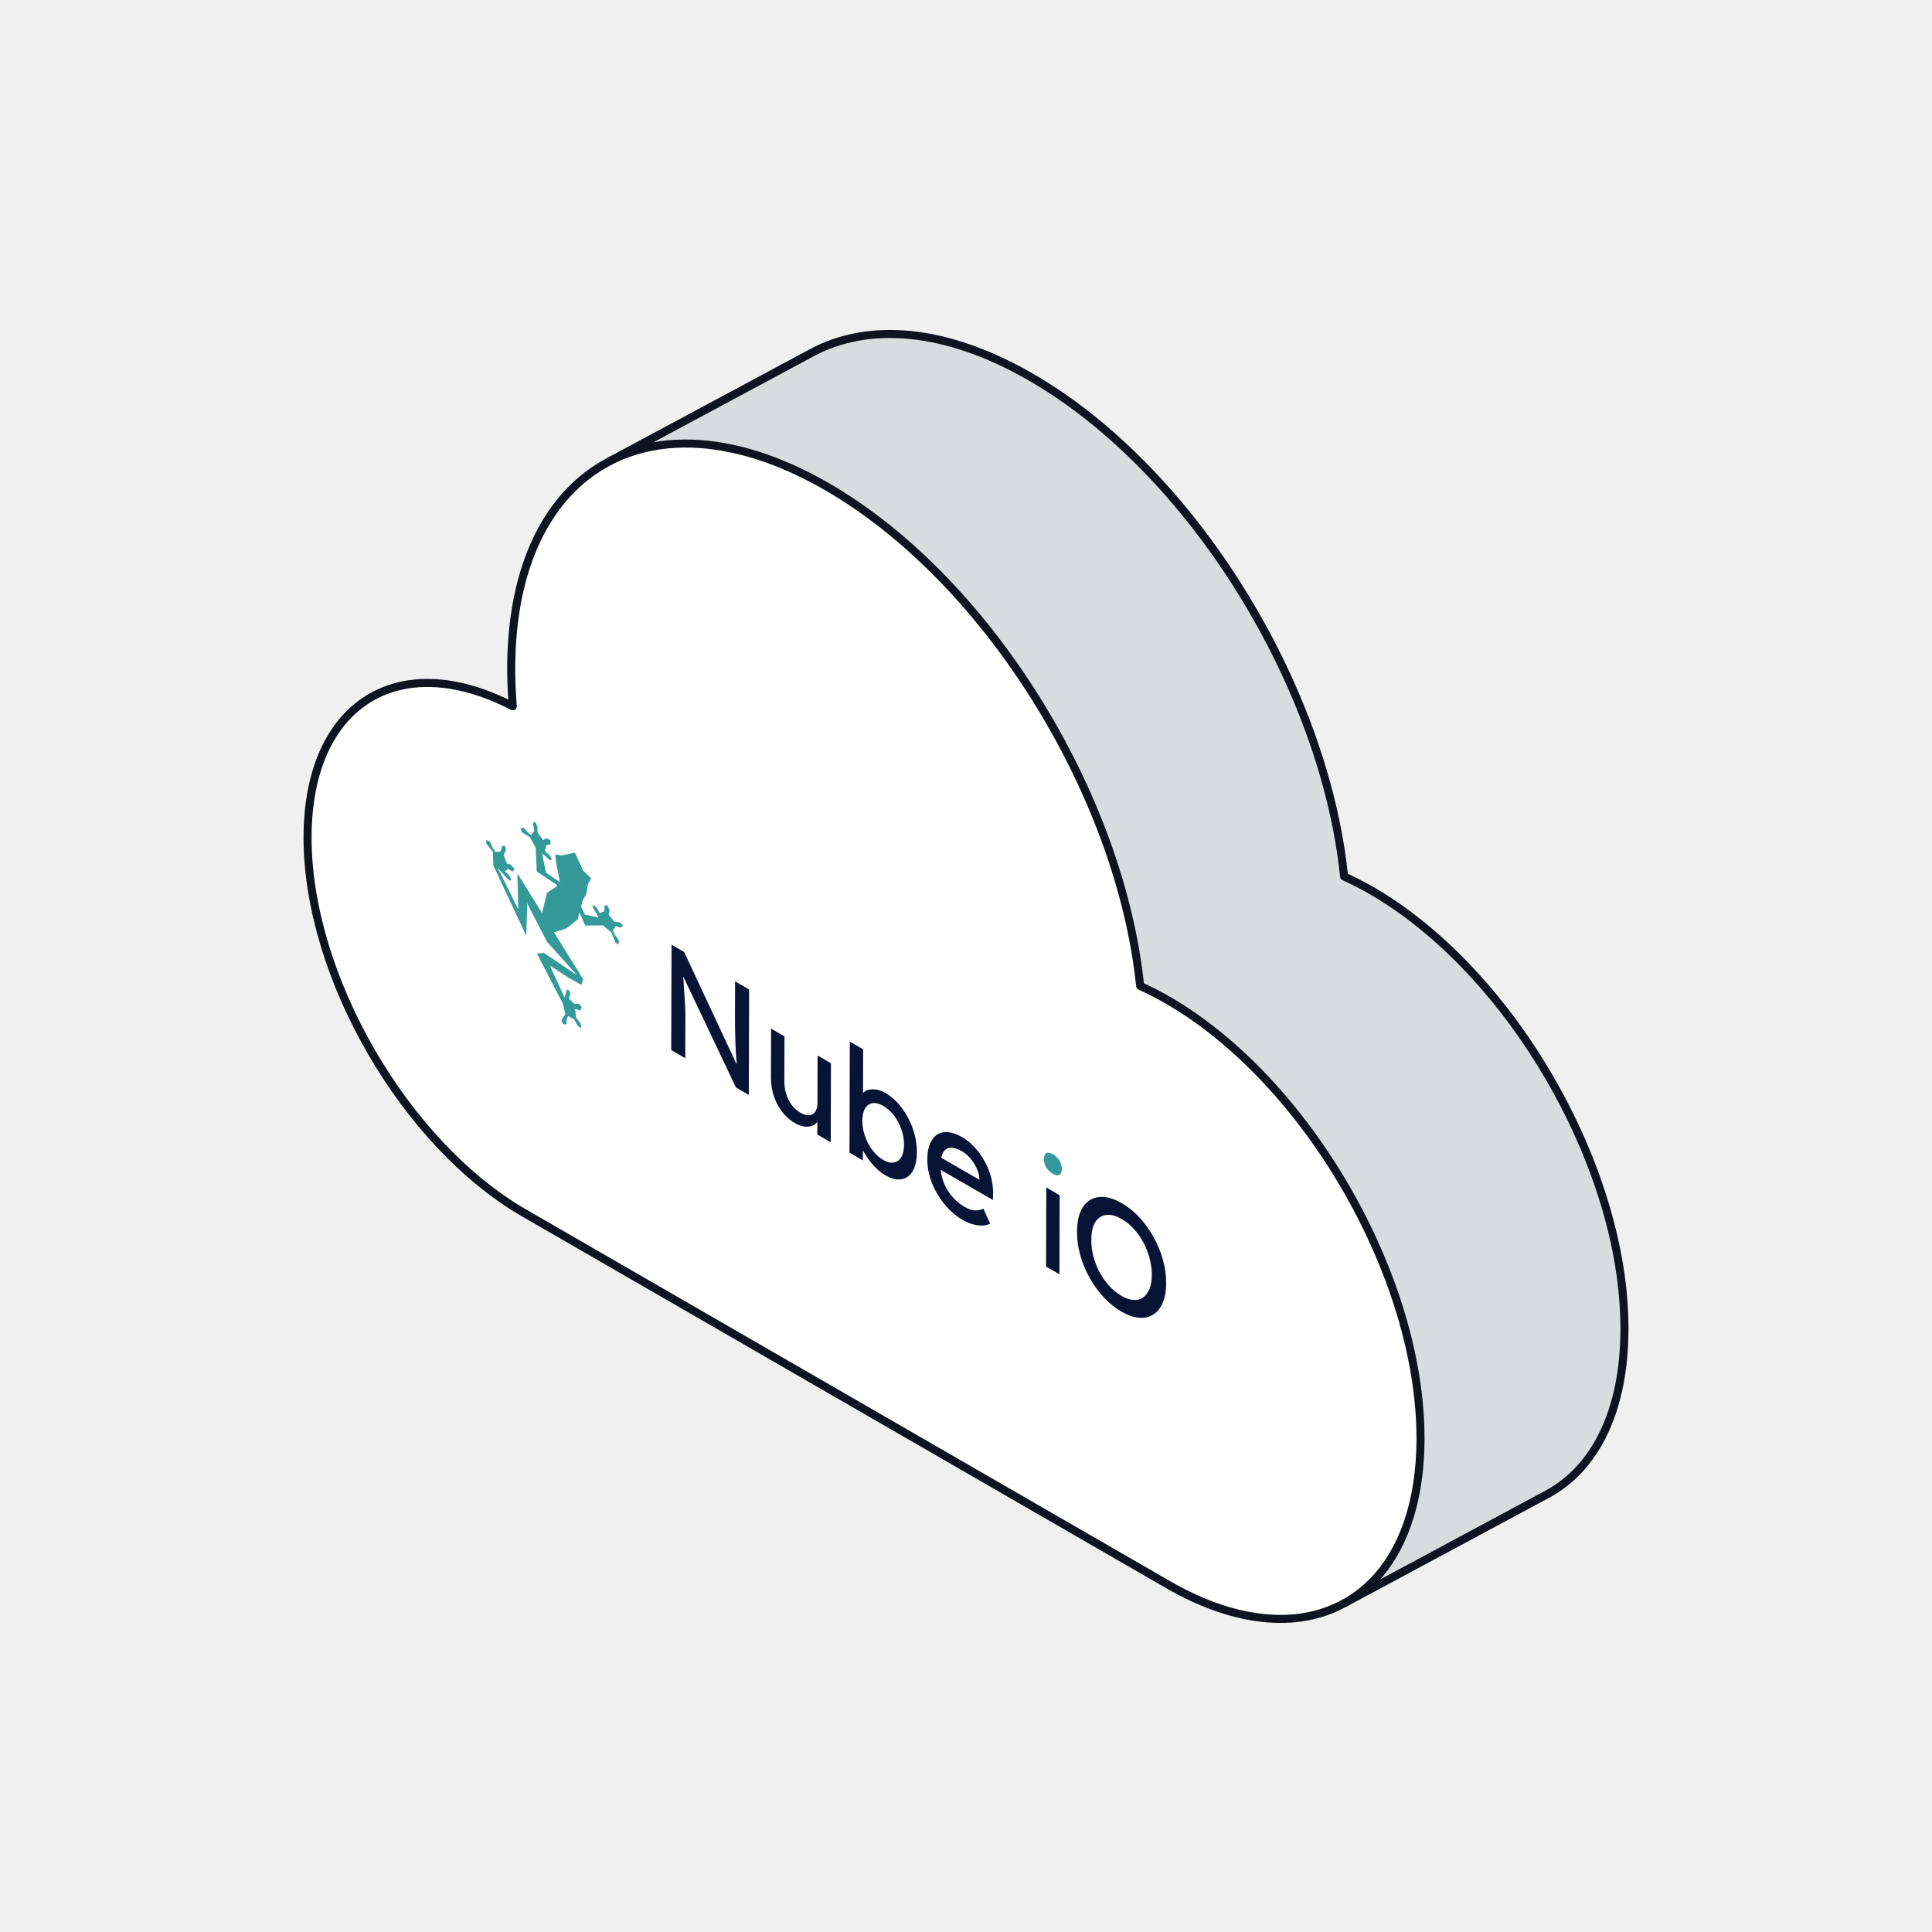
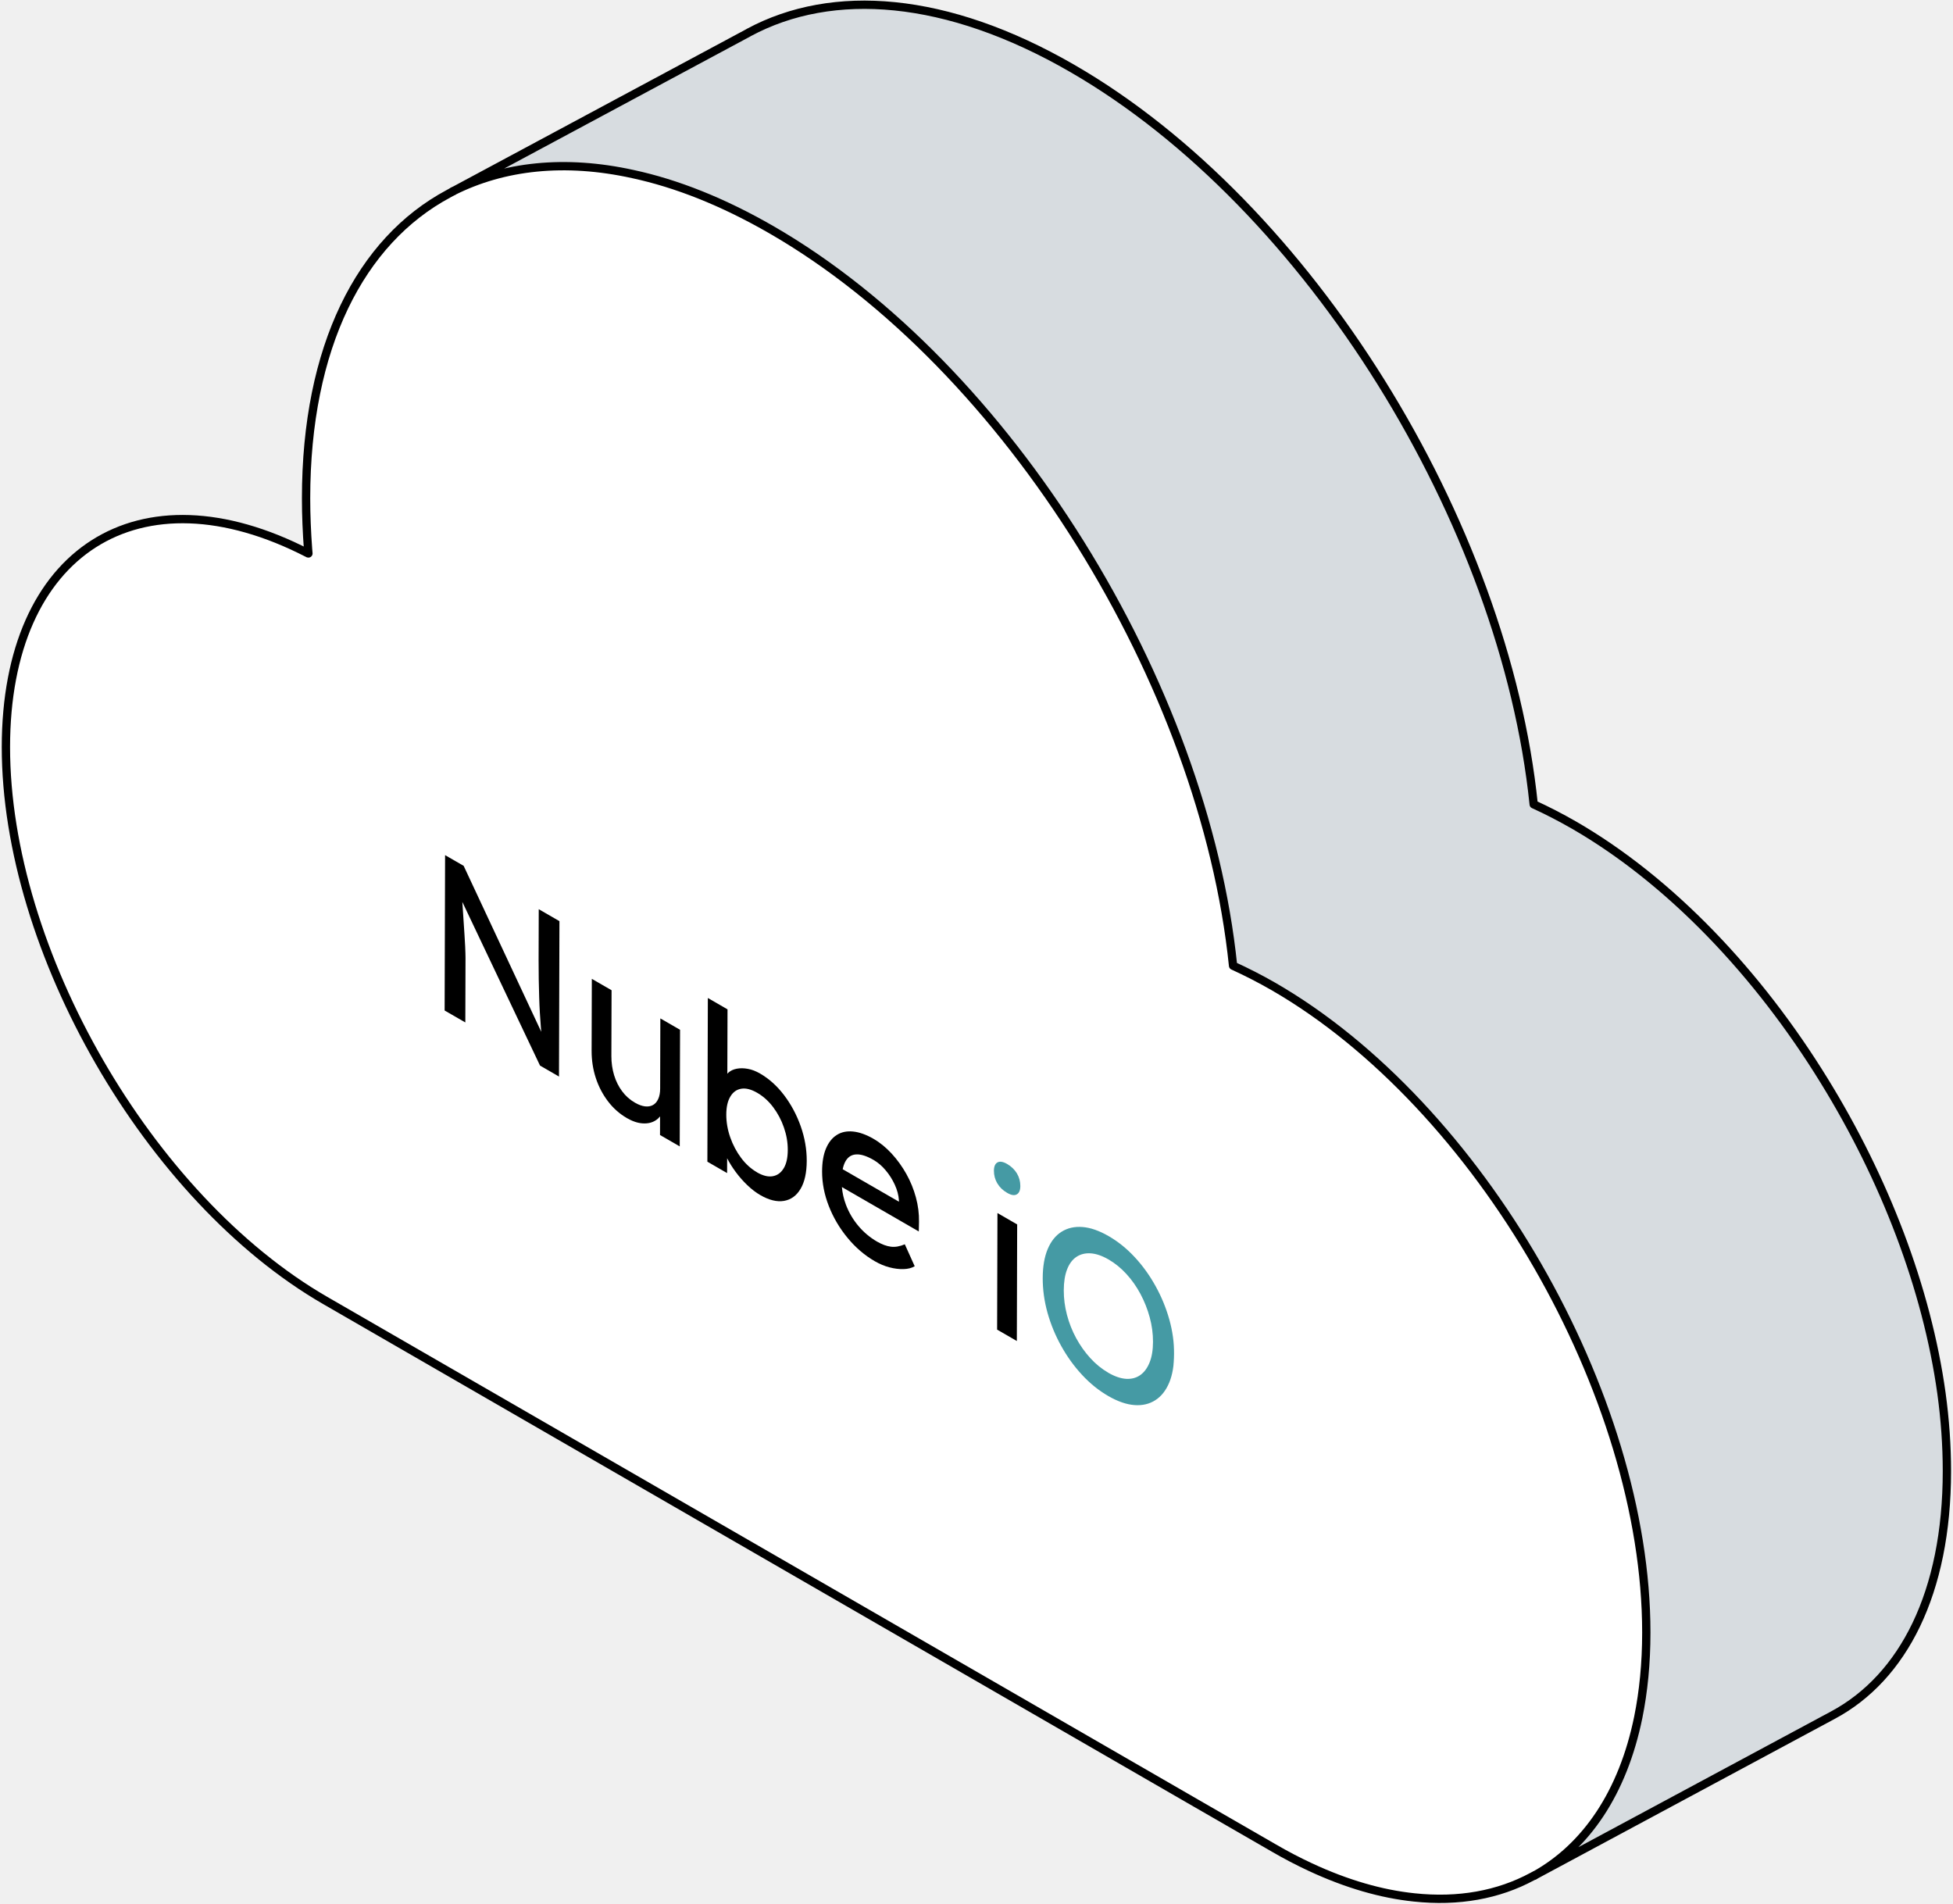
- <svg xmlns="http://www.w3.org/2000/svg" id="Nube_iO_Cloud_Solution_released" data-name="Nube iO Cloud Solution released" viewBox="0 0 1200 1200">
-   <defs>
-     <style>
-       .cls-1 {
-         stroke: #0f1320;
-         stroke-linecap: round;
-         stroke-linejoin: round;
-         stroke-width: 5px;
-       }
- 
-       .cls-1, .cls-2 {
-         fill: none;
-       }
- 
-       .cls-3 {
-         fill: #399;
-       }
- 
-       .cls-4 {
-         fill: #fff;
-       }
- 
-       .cls-5 {
-         fill: #d7dce0;
-       }
- 
-       .cls-6 {
-         clip-path: url(#clippath-1);
-       }
- 
-       .cls-7 {
-         isolation: isolate;
-       }
- 
-       .cls-8 {
-         clip-path: url(#clippath);
-       }
- 
-       .cls-9 {
-         fill: #071435;
-       }
-     </style>
-     <clipPath id="clippath">
-       <polygon class="cls-2" points="301.73 608.46 302.06 492.82 724.48 736.71 724.15 852.34 301.73 608.46" />
-     </clipPath>
-     <clipPath id="clippath-1">
-       <polyline class="cls-2" points="302.06 492.82 724.48 736.71 724.15 852.34 301.73 608.46 302.06 492.82" />
-     </clipPath>
-   </defs>
-   <g id="cloud">
-     <g id="cloud-2" data-name="cloud">
-       <g>
-         <g>
-           <path class="cls-5" d="M1006.66,792.5c1.54,11.1,2.3,22.08,2.3,32.84,0,51.27-18.4,86.95-48.05,102.82l-125.75,67.56c21.74-12.06,37.25-34.87,43.75-66.71,2.19-10.83,3.38-22.74,3.38-35.68,0-100.2-70.32-222.11-157.09-272.19-5.76-3.3-11.45-6.18-17.05-8.76-12.21-118.6-94.64-252.45-194.53-310.1-20.39-11.75-39.98-19.51-58.42-23.47-28.61-6.3-54.42-3.5-75.78,7.26l124.32-66.71.38-.23c35.26-18.93,83.27-15.44,136.23,15.17,99.86,57.65,182.28,191.5,194.46,310.1,5.61,2.54,11.25,5.45,17.01,8.76,40.56,23.43,77.62,62.53,105.47,107.81,25.39,41.17,43.21,87.38,49.35,131.55Z" />
-           <path class="cls-4" d="M882.29,893.32c0,12.94-1.19,24.85-3.38,35.68-6.49,31.84-22.01,54.65-43.75,66.71l-.88.42c-14.29,7.72-31.15,10.79-49.81,8.8-13.75-1.42-28.46-5.65-43.78-12.79-5.11-2.38-10.29-5.07-15.48-8.1l-32.65-18.82-366.98-211.82c-74.32-42.94-134.54-147.33-134.54-233.13,0-83,56.27-118.26,127.21-81.73.08.08.15.11.27.11-.08-.58-.11-1.11-.15-1.73-.54-7.18-.84-14.36-.84-21.47,0-63.95,22.97-108.5,59.95-128.32l1.96-1.08c21.35-10.75,47.16-13.56,75.78-7.26,18.44,3.96,38.02,11.71,58.42,23.47,99.9,57.65,182.32,191.5,194.53,310.1,5.61,2.57,11.29,5.45,17.05,8.76,86.76,50.08,157.09,171.99,157.09,272.19Z" />
-         </g>
-         <g>
-           <path class="cls-1" d="M379.43,286.06l-1.96,1.08c-36.99,19.82-59.95,64.37-59.95,128.32,0,7.11.31,14.29.84,21.47.04.61.08,1.15.15,1.73-.11,0-.19-.04-.27-.11-70.94-36.53-127.21-1.27-127.21,81.73,0,85.8,60.22,190.19,134.54,233.13l366.98,211.82,32.65,18.82c5.18,3.03,10.37,5.72,15.48,8.1,15.32,7.14,30.03,11.37,43.78,12.79,18.67,2,35.53-1.08,49.81-8.8l.88-.42" />
-           <path class="cls-1" d="M379.43,286.06c21.35-10.75,47.16-13.56,75.78-7.26,18.44,3.96,38.02,11.71,58.42,23.47,99.9,57.65,182.32,191.5,194.53,310.1,5.61,2.57,11.29,5.45,17.05,8.76,86.76,50.08,157.09,171.99,157.09,272.19,0,12.94-1.19,24.85-3.38,35.68-6.49,31.84-22.01,54.65-43.75,66.71l125.75-67.56c29.65-15.86,48.05-51.54,48.05-102.82,0-10.75-.77-21.74-2.3-32.84-6.15-44.17-23.97-90.37-49.35-131.55-27.84-45.28-64.91-84.38-105.47-107.81-5.76-3.3-11.41-6.22-17.01-8.76-12.18-118.6-94.6-252.45-194.46-310.1-52.96-30.61-100.97-34.11-136.23-15.17l-.38.23-124.32,66.71Z" />
-         </g>
-       </g>
-     </g>
-   </g>
-   <g class="cls-7">
-     <g class="cls-8">
-       <g class="cls-6">
-         <path class="cls-3" d="M332.16,510.2l-.04-.02-1.13,1.47.9,4.39-1.93,2.71-2.34-1.89-2.41-2.78-1.95.47.97,2.44,4.88,2.96,3.4,6.14c.15.28.24.44.25.48l.63,14.71s7.98,5.34,12.81,8.56l-.72.91-5.72,3.79-3.07,12.56-15.3-24.51.51,22.27-12.58-25.51.04.02,2.21,2.4,4.9,5.35,1.04-.76-1.28-2.66-2.36-2.31-.32-.18,1.82-1.51,3.18,1.64.97-1.61-2.33-2.85-2.24-.34-2.18-5.53v-.06s1.48-2.7,1.48-2.7l-.49-2.86-1.93.09-.91,3.46-3.26.24-1.81-2.92-1.48-3.46-2.37-1.12.04,2.22,4.15,5.35.21,8.29,20.48,43.69.62-20.31.24.72,12.03,23.36,18.67,20.7-20.58-13.8-4.35.39,16.12,31.11,1.48,6.61-2.35,3.62.92,2.45,2.17.1.18-3.02.76-2.15,3.83,2.17,2.42,4.25,2.18,1.19-.68-2.91-2.8-3.85-.13-.3-.2-4.01-.57-1.05,3.28,1.22,1.38-1.86-1.77-2.35-2.83.05-3.18-2.98h-.03s-.32-.62-.32-.62l-.04-.02.81-1.99-.42-2.63-1.56-.86-1.05,3.69-.39,1.41h-.03s-9.18-19.82-9.18-19.82l11.98,7.76,7.57,4.21,1.19-3.46-18.13-29.12c.17-.01,7.81-2.56,7.81-2.56,0,0,6.9-5.48,6.9-5.55,0-.07.63-2.56,1.07-4.34l3.62,8.21,11.03-.12,5.21,4.42,2.53,6.29,1.9,1.14.22-2.61-2.24-3.03-1.58-2.98,1.9-2.74,3.35.92v.04s1.03-1.63,1.03-1.63l-2.21-1.86-3.02-.06-3.73-4.83.77-1.99-1.28-3.45-1.87.04-.17,3.6-2.93,1.08-1.66-3.16-1.99-1.91-.74,1.17,3.75,6.61v.03s-8.54-1.78-8.54-1.78l-2.35-5.08,1.11-3.94,2.22-3.87.88-5.76,2.06-3.94-4.98-4.72-5.14-11.17-8.29,1.73-3.93-.56.79,5.8,2.15,11.29v.03s-8.69-5.88-8.69-5.88l-2.39-12.03.24.21,1,.87,3.97,3.43.83-1.07-1.55-2.52-2.35-1.79-.2-1.04.68-3.16,2.68-.47-.09-2.5-2.66-1.48-1.8,1.46-3.4-4.58-.09-.29-.26-4.08-1.5-2.79" />
-         <path class="cls-9" d="M416.92,652.26v.03s0-.03,0-.03M465.29,614.59l-8.72-5.04-.06,21.52c0,2.76.02,5.42.06,8,.04,2.6.11,5.09.18,7.47.07,2.4.17,4.67.3,6.83.13,2.18.27,4.23.43,6.16.05.58.09,1.14.15,1.69l-32.7-69.93-7.83-4.52-.19,65.47,8.72,5.03.08-27.23c0-.56,0-1.22-.04-1.98-.02-.76-.06-1.73-.11-2.92-.05-1.18-.14-2.73-.27-4.65-.13-1.91-.28-4.26-.46-7.01-.13-2.01-.29-4.34-.46-6.99l32.74,68.96,7.99,4.62.19-65.49" />
-         <path class="cls-9" d="M487.25,643.7l-8.31-4.8-.09,30.31c-.01,4.05.59,7.9,1.78,11.52,1.21,3.65,2.93,6.92,5.15,9.82,2.22,2.9,4.85,5.23,7.86,6.97h-.03c2.43,1.4,4.68,2.16,6.79,2.28,2.12.13,3.93-.29,5.47-1.29.7-.45,1.3-1,1.82-1.64l-.02,7.83,8.31,4.8.14-49.13-8.31-4.8-.08,29.57c0,1.75-.28,3.21-.82,4.39-.54,1.19-1.28,2.04-2.23,2.55-.94.52-2.06.7-3.35.55-1.29-.16-2.72-.68-4.27-1.58-2.11-1.22-3.89-2.81-5.36-4.79-1.47-1.97-2.6-4.23-3.37-6.76-.77-2.54-1.16-5.25-1.15-8.12l.08-27.7" />
-         <path class="cls-9" d="M548.54,720.41c-2.54-1.47-4.77-3.49-6.7-6.07-1.93-2.59-3.46-5.47-4.57-8.64-1.12-3.17-1.68-6.46-1.67-9.63s.58-5.71,1.72-7.58c1.13-1.89,2.67-2.98,4.61-3.29,1.94-.32,4.18.26,6.71,1.72s4.76,3.46,6.69,6.02c1.94,2.57,3.46,5.42,4.55,8.58,1.1,3.16,1.64,6.27,1.63,9.52s-.58,5.82-1.72,7.68c-1.13,1.89-2.67,3-4.61,3.34-1.94.35-4.16-.2-6.63-1.62h-.01M536.14,651.77l-8.31-4.8-.2,68.97,8.31,4.8.02-6.24c.97,1.9,2.16,3.81,3.58,5.73,1.48,2.01,3.12,3.88,4.92,5.6,1.81,1.73,3.62,3.12,5.44,4.17,3.71,2.14,7.06,2.97,10.02,2.46,2.96-.51,5.3-2.22,7-5.1,1.7-2.88,2.56-6.8,2.58-11.72s-.84-9.82-2.54-14.64-4.05-9.19-7-13.08c-2.95-3.89-6.34-6.94-10.16-9.14-1.74-1-3.43-1.66-5.09-1.95-1.68-.32-3.23-.34-4.66-.07-1.43.27-2.6.81-3.52,1.62-.17.15-.34.32-.49.49l.08-27.11" />
-         <path class="cls-9" d="M584.65,719.12c.26-1.27.63-2.35,1.12-3.24,1.03-1.89,2.53-2.89,4.53-3.01,1.99-.13,4.45.65,7.35,2.32,1.84,1.06,3.53,2.5,5.08,4.34,1.56,1.83,2.84,3.85,3.86,6.06,1.02,2.23,1.61,4.4,1.76,6.55v.65s-23.7-13.68-23.7-13.68M597.67,706.32c-3.12-1.8-6.02-2.83-8.68-3.09-2.67-.25-4.96.24-6.87,1.48-1.93,1.22-3.43,3.13-4.51,5.69s-1.63,5.78-1.64,9.64c-.01,4.86.93,9.72,2.82,14.56,1.89,4.85,4.53,9.33,7.89,13.41,3.35,4.08,7.21,7.4,11.57,9.91h.01c1.99,1.15,4.03,2,6.1,2.54,2.08.55,4.05.79,5.9.74,1.87-.04,3.45-.44,4.74-1.2l-4.17-9.25c-2.11.9-4.06,1.24-5.87,1.01-1.82-.23-3.76-.95-5.86-2.16-2.96-1.71-5.57-3.91-7.82-6.57-2.27-2.7-4.01-5.66-5.24-8.89-.93-2.44-1.5-4.95-1.72-7.51l32.4,18.71.09-4.07c.06-3.4-.37-6.83-1.3-10.26-.93-3.45-2.27-6.74-4.01-9.86-1.76-3.14-3.81-5.99-6.17-8.57-2.36-2.57-4.92-4.67-7.66-6.25" />
-         <polyline class="cls-9" points="658.18 742.38 649.87 737.58 649.73 786.7 658.04 791.5 658.18 742.38" />
-         <path class="cls-3" d="M653.96,716.91c-1.72-.99-3.08-1.21-4.07-.67-1,.55-1.5,1.73-1.51,3.53,0,1.93.48,3.71,1.44,5.32.97,1.62,2.33,2.94,4.11,3.97s3.08,1.21,4.07.66c1-.54,1.5-1.72,1.51-3.52,0-1.93-.48-3.71-1.44-5.32-.97-1.62-2.39-2.97-4.11-3.97" />
-         <path class="cls-9" d="M696.55,804.84c-2.74-1.58-5.26-3.63-7.54-6.13-2.29-2.51-4.28-5.31-5.96-8.4-1.69-3.1-2.98-6.39-3.89-9.84-.9-3.45-1.35-6.84-1.34-10.33s.47-6.43,1.39-8.8c.92-2.39,2.23-4.14,3.93-5.28,1.71-1.14,3.71-1.64,5.99-1.5,2.29.14,4.81,1,7.55,2.58s5.27,3.64,7.55,6.14c2.29,2.5,4.26,5.31,5.92,8.42s2.96,6.4,3.89,9.84c.94,3.44,1.39,6.88,1.38,10.31s-.48,6.33-1.44,8.69c-.95,2.37-2.26,4.14-3.93,5.32-1.69,1.18-3.66,1.71-5.95,1.58-2.29-.14-4.81-1-7.56-2.59M696.72,747.3c-3.97-2.29-7.66-3.58-11.01-3.83-3.36-.26-6.31.41-8.82,1.99-2.52,1.57-4.46,4.02-5.85,7.31-1.38,3.29-2.08,7.37-2.09,12.23s.66,9.74,2.02,14.61c1.37,4.88,3.3,9.56,5.79,14.02,2.49,4.48,5.42,8.53,8.78,12.15,3.35,3.62,7.03,6.59,11,8.88s7.66,3.58,11.02,3.83c3.36.26,6.31-.43,8.82-2.04,2.52-1.6,4.46-4.07,5.85-7.35,1.38-3.29,2.08-7.35,2.09-12.14s-.66-9.64-2.02-14.51c-1.37-4.88-3.3-9.58-5.79-14.07-2.49-4.51-5.42-8.58-8.78-12.2-3.35-3.62-7.03-6.59-11.01-8.88" />
-       </g>
+ <svg xmlns="http://www.w3.org/2000/svg" width="823" height="802" viewBox="0 0 823 802" fill="none">
+   <path d="M818.121 587.041C819.661 598.141 820.421 609.121 820.421 619.881C820.421 671.151 802.021 706.831 772.371 722.701L646.621 790.261C668.361 778.201 683.871 755.391 690.371 723.551C692.561 712.721 693.751 700.811 693.751 687.871C693.751 587.671 623.431 465.761 536.661 415.681C530.901 412.381 525.211 409.501 519.611 406.921C507.401 288.321 424.971 154.471 325.081 96.821C304.691 85.071 285.101 77.311 266.661 73.351C238.051 67.051 212.241 69.851 190.881 80.611L315.211 13.891L315.591 13.661C350.851 -5.269 398.861 -1.779 451.821 28.831C551.681 86.481 634.101 220.331 646.281 338.931C651.891 341.471 657.531 344.381 663.291 347.691C703.851 371.121 740.911 410.221 768.761 455.501C794.151 496.671 811.971 542.881 818.111 587.051L818.121 587.041Z" fill="#D7DCE0" />
+   <path d="M693.75 687.861C693.75 700.801 692.56 712.711 690.37 723.541C683.88 755.381 668.36 778.191 646.62 790.251L645.74 790.671C631.45 798.391 614.59 801.461 595.93 799.471C582.18 798.051 567.47 793.821 552.15 786.681C547.04 784.301 541.86 781.611 536.67 778.581L504.02 759.761L137.04 547.941C62.72 505.001 2.5 400.611 2.5 314.811C2.5 231.811 58.77 196.551 129.71 233.081C129.79 233.161 129.86 233.191 129.98 233.191C129.9 232.611 129.87 232.081 129.83 231.461C129.29 224.281 128.99 217.101 128.99 209.991C128.99 146.041 151.96 101.491 188.94 81.671L190.9 80.591C212.25 69.841 238.06 67.031 266.68 73.331C285.12 77.291 304.7 85.041 325.1 96.801C425 154.451 507.42 288.301 519.63 406.901C525.24 409.471 530.92 412.351 536.68 415.661C623.44 465.741 693.77 587.651 693.77 687.851L693.75 687.861Z" fill="white" />
+   <path d="M190.89 80.601L188.93 81.681C151.94 101.501 128.98 146.051 128.98 210.001C128.98 217.111 129.29 224.291 129.82 231.471C129.86 232.081 129.9 232.621 129.97 233.201C129.86 233.201 129.78 233.161 129.7 233.091C58.76 196.561 2.49 231.821 2.49 314.821C2.49 400.621 62.71 505.011 137.03 547.951L504.01 759.771L536.66 778.591C541.84 781.621 547.03 784.311 552.14 786.691C567.46 793.831 582.17 798.061 595.92 799.481C614.59 801.481 631.45 798.401 645.73 790.681L646.61 790.261" stroke="black" stroke-width="3.5" stroke-linecap="round" stroke-linejoin="round" />
+   <path d="M190.891 80.601C212.241 69.851 238.051 67.041 266.671 73.341C285.111 77.301 304.691 85.051 325.091 96.811C424.991 154.461 507.411 288.311 519.621 406.911C525.231 409.481 530.911 412.361 536.671 415.671C623.431 465.751 693.761 587.661 693.761 687.861C693.761 700.801 692.571 712.711 690.381 723.541C683.891 755.381 668.371 778.191 646.631 790.251L772.381 722.691C802.031 706.831 820.431 671.151 820.431 619.871C820.431 609.121 819.661 598.131 818.131 587.031C811.981 542.861 794.161 496.661 768.781 455.481C740.941 410.201 703.871 371.101 663.311 347.671C657.551 344.371 651.901 341.451 646.301 338.911C634.121 220.311 551.701 86.461 451.841 28.811C398.861 -1.779 350.851 -5.279 315.601 13.661L315.221 13.891L190.901 80.601H190.891Z" stroke="black" stroke-width="3.5" stroke-linecap="round" stroke-linejoin="round" />
+   <mask id="mask0_936_4151" style="mask-type:luminance" maskUnits="userSpaceOnUse" x="72" y="266" width="423" height="360">
+     <path d="M72.189 382.001L72.519 266.371L494.939 510.251L494.609 625.881L72.189 382.001Z" fill="white" />
+   </mask>
+   <g mask="url(#mask0_936_4151)">
+     <mask id="mask1_936_4151" style="mask-type:luminance" maskUnits="userSpaceOnUse" x="72" y="266" width="423" height="360">
+       <path d="M72.519 266.371L494.939 510.251L494.609 625.881L72.189 382.001L72.519 266.371Z" fill="white" />
+     </mask>
+     <g mask="url(#mask1_936_4151)">
+       <path d="M235.749 388.131L227.029 383.091L226.969 404.611C226.969 407.371 226.989 410.031 227.029 412.611C227.069 415.211 227.139 417.701 227.209 420.081C227.279 422.481 227.379 424.751 227.509 426.911C227.639 429.091 227.779 431.141 227.939 433.071C227.989 433.651 228.029 434.211 228.089 434.761L195.389 364.831L187.559 360.311L187.369 425.781L196.089 430.811L196.169 403.581C196.169 403.021 196.169 402.361 196.129 401.601C196.109 400.841 196.069 399.871 196.019 398.681C195.969 397.501 195.879 395.951 195.749 394.031C195.619 392.121 195.469 389.771 195.289 387.021C195.159 385.011 194.999 382.681 194.829 380.031L227.569 448.991L235.559 453.611L235.749 388.121" fill="black" />
+       <path d="M257.709 417.241L249.399 412.441L249.309 442.751C249.299 446.801 249.899 450.651 251.089 454.271C252.299 457.921 254.019 461.191 256.239 464.091C258.459 466.991 261.089 469.321 264.099 471.061H264.069C266.499 472.461 268.749 473.221 270.859 473.341C272.979 473.471 274.789 473.051 276.329 472.051C277.029 471.601 277.629 471.051 278.149 470.411L278.129 478.241L286.439 483.041L286.579 433.911L278.269 429.111L278.189 458.681C278.189 460.431 277.909 461.891 277.369 463.071C276.829 464.261 276.089 465.111 275.139 465.621C274.199 466.141 273.079 466.321 271.789 466.171C270.499 466.011 269.069 465.491 267.519 464.591C265.409 463.371 263.629 461.781 262.159 459.801C260.689 457.831 259.559 455.571 258.789 453.041C258.019 450.501 257.629 447.791 257.639 444.921L257.719 417.221" fill="black" />
+       <path d="M319 493.951C316.46 492.481 314.23 490.461 312.3 487.881C310.37 485.291 308.84 482.411 307.73 479.241C306.61 476.071 306.05 472.781 306.06 469.611C306.07 466.441 306.64 463.901 307.78 462.031C308.91 460.141 310.45 459.051 312.39 458.741C314.33 458.421 316.57 459.001 319.1 460.461C321.63 461.921 323.86 463.921 325.79 466.481C327.73 469.051 329.25 471.901 330.34 475.061C331.44 478.221 331.98 481.331 331.97 484.581C331.96 487.831 331.39 490.401 330.25 492.261C329.12 494.151 327.58 495.261 325.64 495.601C323.7 495.951 321.48 495.401 319.01 493.981H319M306.6 425.311L298.29 420.511L298.09 489.481L306.4 494.281L306.42 488.041C307.39 489.941 308.58 491.851 310 493.771C311.48 495.781 313.12 497.651 314.92 499.371C316.73 501.101 318.54 502.491 320.36 503.541C324.07 505.681 327.42 506.511 330.38 506.001C333.34 505.491 335.68 503.781 337.38 500.901C339.08 498.021 339.94 494.101 339.96 489.181C339.98 484.261 339.12 479.361 337.42 474.541C335.71 469.721 333.37 465.351 330.42 461.461C327.47 457.571 324.08 454.521 320.26 452.321C318.52 451.321 316.83 450.661 315.17 450.371C313.49 450.051 311.94 450.031 310.51 450.301C309.08 450.571 307.91 451.111 306.99 451.921C306.82 452.071 306.65 452.241 306.5 452.411L306.58 425.301" fill="black" />
+       <path d="M355.11 492.671C355.37 491.401 355.74 490.321 356.23 489.431C357.26 487.541 358.76 486.541 360.76 486.421C362.75 486.291 365.21 487.071 368.11 488.741C369.95 489.801 371.64 491.241 373.19 493.081C374.75 494.911 376.03 496.931 377.05 499.141C378.07 501.371 378.66 503.541 378.81 505.691V506.341L355.11 492.661M368.13 479.861C365.01 478.061 362.11 477.031 359.45 476.771C356.78 476.521 354.49 477.011 352.58 478.251C350.65 479.471 349.15 481.381 348.07 483.941C346.99 486.501 346.44 489.721 346.43 493.581C346.42 498.441 347.36 503.301 349.25 508.141C351.14 512.991 353.78 517.471 357.14 521.551C360.49 525.631 364.35 528.951 368.71 531.461H368.72C370.71 532.611 372.75 533.461 374.82 534.001C376.9 534.551 378.87 534.791 380.72 534.741C382.59 534.701 384.17 534.301 385.46 533.541L381.29 524.291C379.18 525.191 377.23 525.531 375.42 525.301C373.6 525.071 371.66 524.351 369.56 523.141C366.6 521.431 363.99 519.231 361.74 516.571C359.47 513.871 357.73 510.911 356.5 507.681C355.57 505.241 355 502.731 354.78 500.171L387.18 518.881L387.27 514.811C387.33 511.411 386.9 507.981 385.97 504.551C385.04 501.101 383.7 497.811 381.96 494.691C380.2 491.551 378.15 488.701 375.79 486.121C373.43 483.551 370.87 481.451 368.13 479.871" fill="black" />
+       <path d="M428.639 515.921L420.329 511.121L420.189 560.241L428.499 565.041L428.639 515.921Z" fill="black" />
+       <path d="M424.42 490.451C422.7 489.461 421.34 489.241 420.35 489.781C419.35 490.331 418.85 491.511 418.84 493.311C418.84 495.241 419.32 497.021 420.28 498.631C421.25 500.251 422.61 501.571 424.39 502.601C426.17 503.631 427.47 503.811 428.46 503.261C429.46 502.721 429.96 501.541 429.97 499.741C429.97 497.811 429.49 496.031 428.53 494.421C427.56 492.801 426.14 491.451 424.42 490.451Z" fill="#459AA4" />
+       <path d="M467.008 578.381C464.268 576.801 461.748 574.751 459.468 572.251C457.178 569.741 455.188 566.941 453.508 563.851C451.818 560.751 450.528 557.461 449.618 554.011C448.718 550.561 448.268 547.171 448.278 543.681C448.288 540.191 448.748 537.251 449.668 534.881C450.588 532.491 451.898 530.741 453.598 529.601C455.308 528.461 457.308 527.961 459.588 528.101C461.878 528.241 464.398 529.101 467.138 530.681C469.888 532.271 472.408 534.321 474.688 536.821C476.978 539.321 478.948 542.131 480.608 545.241C482.268 548.351 483.568 551.641 484.498 555.081C485.438 558.521 485.888 561.961 485.878 565.391C485.868 568.821 485.398 571.721 484.438 574.081C483.488 576.451 482.178 578.221 480.508 579.401C478.818 580.581 476.848 581.111 474.558 580.981C472.268 580.841 469.748 579.981 466.998 578.391M467.178 520.841C463.208 518.551 459.518 517.261 456.168 517.011C452.808 516.751 449.858 517.421 447.348 519.001C444.828 520.571 442.888 523.021 441.498 526.311C440.118 529.601 439.418 533.681 439.408 538.541C439.398 543.401 440.068 548.281 441.428 553.151C442.798 558.031 444.728 562.711 447.218 567.171C449.708 571.651 452.638 575.701 455.998 579.321C459.348 582.941 463.028 585.911 466.998 588.201C470.978 590.501 474.658 591.781 478.018 592.031C481.378 592.291 484.328 591.601 486.838 589.991C489.358 588.391 491.298 585.921 492.688 582.641C494.068 579.351 494.768 575.291 494.778 570.501C494.788 565.711 494.118 560.861 492.758 555.991C491.388 551.111 489.458 546.411 486.968 541.921C484.478 537.411 481.548 533.341 478.188 529.721C474.838 526.101 471.158 523.131 467.178 520.841Z" fill="#459AA4" />
    </g>
  </g>
</svg>
